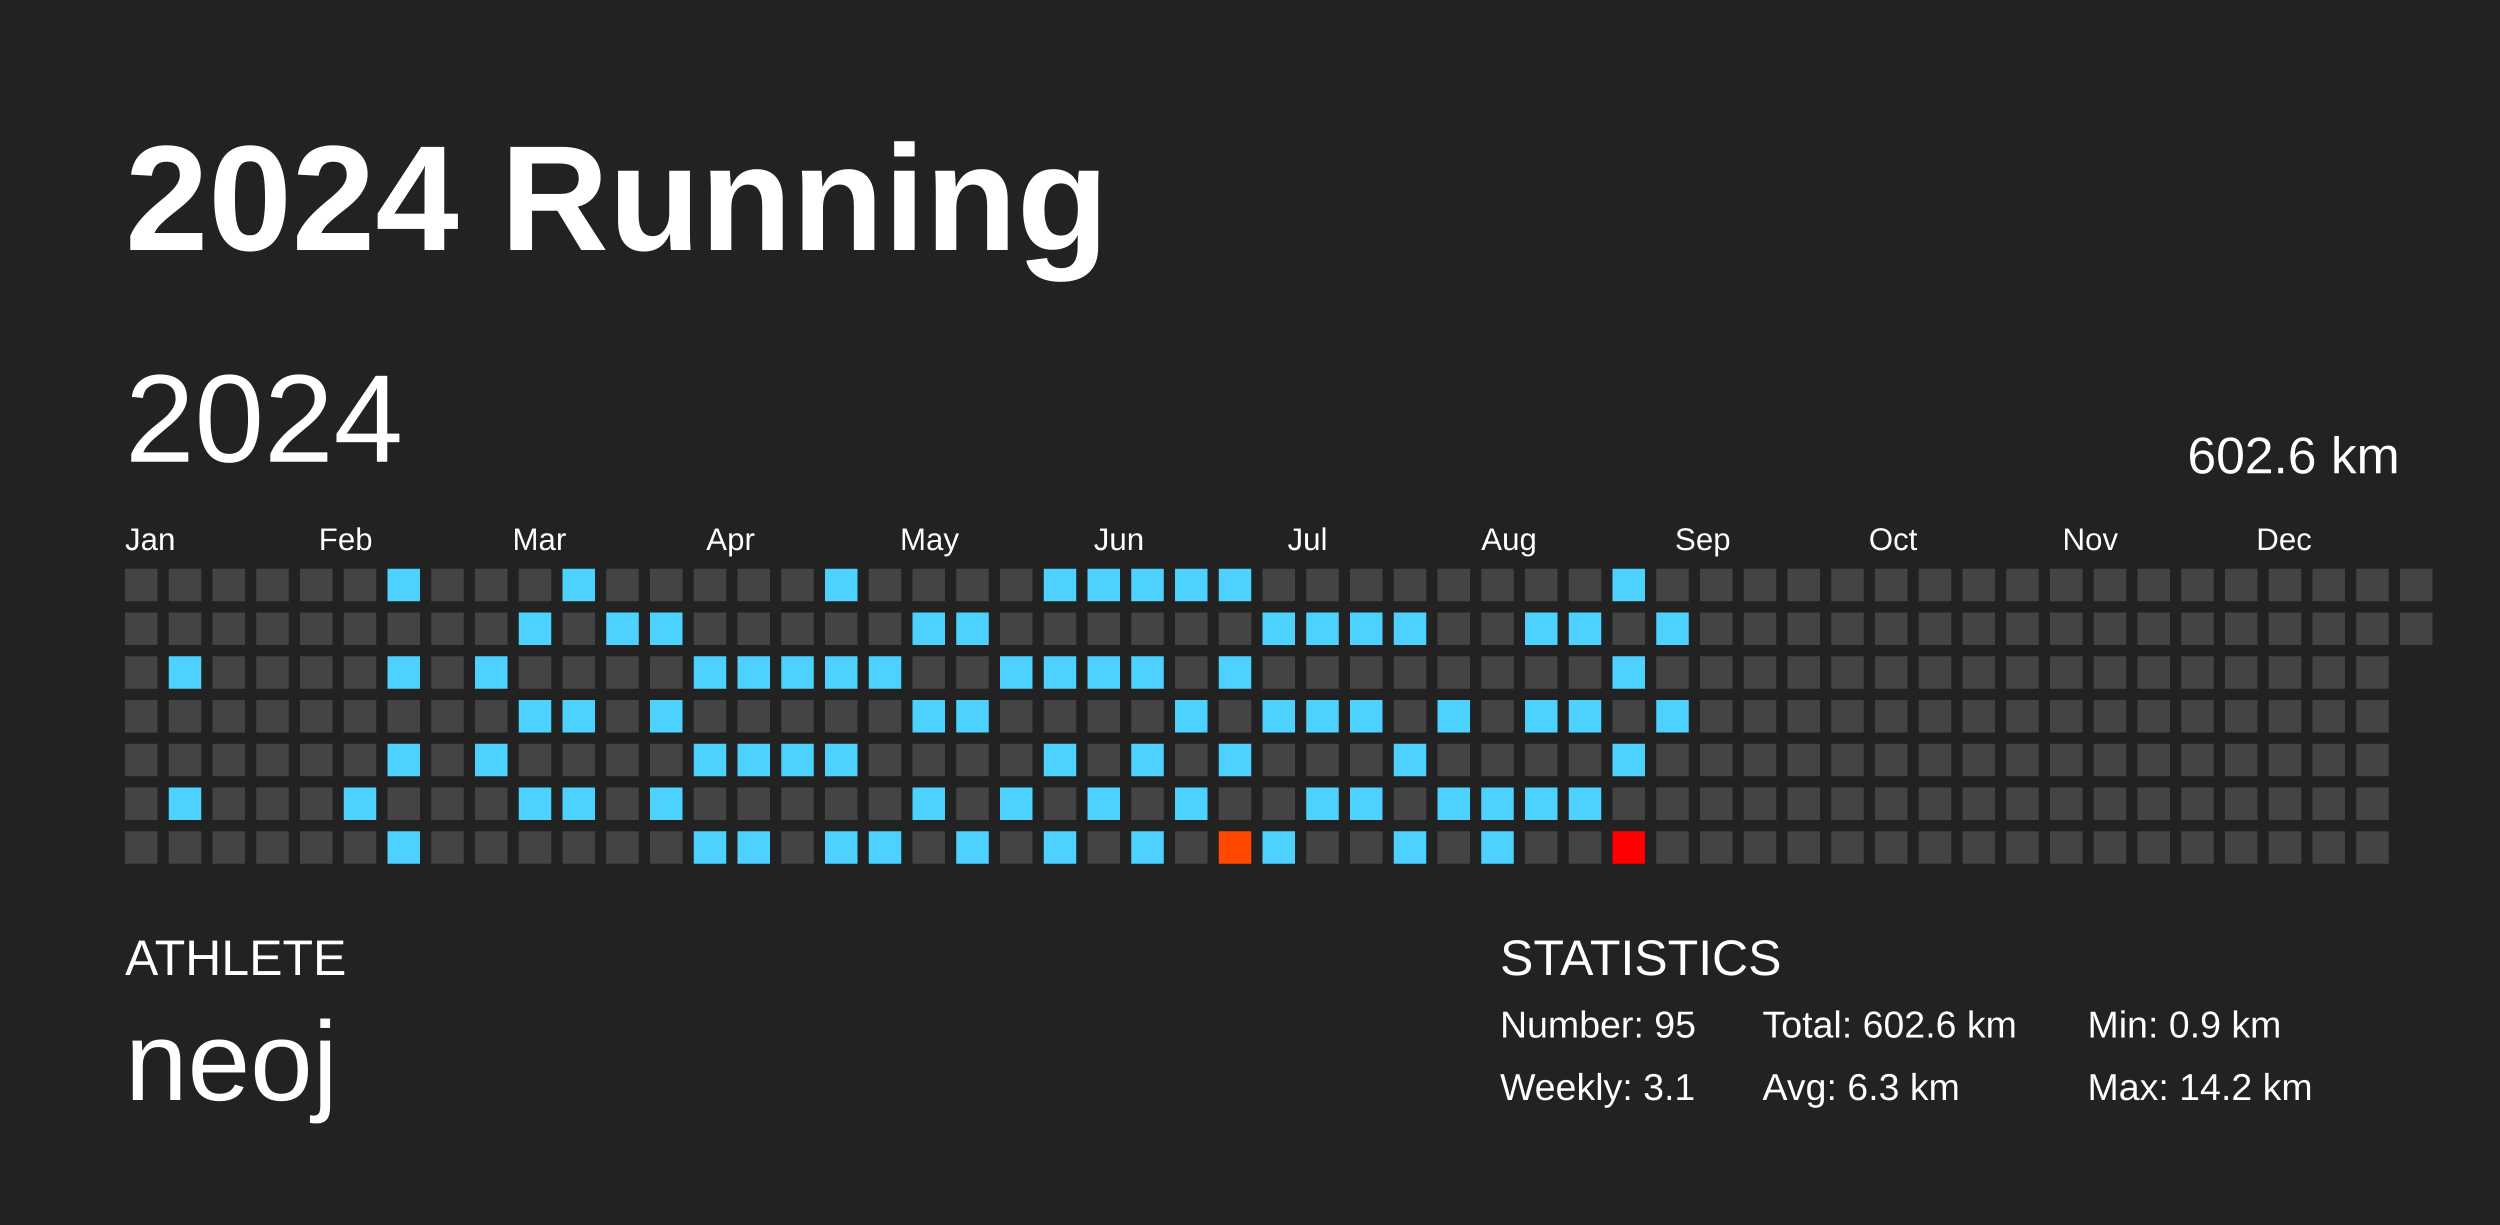
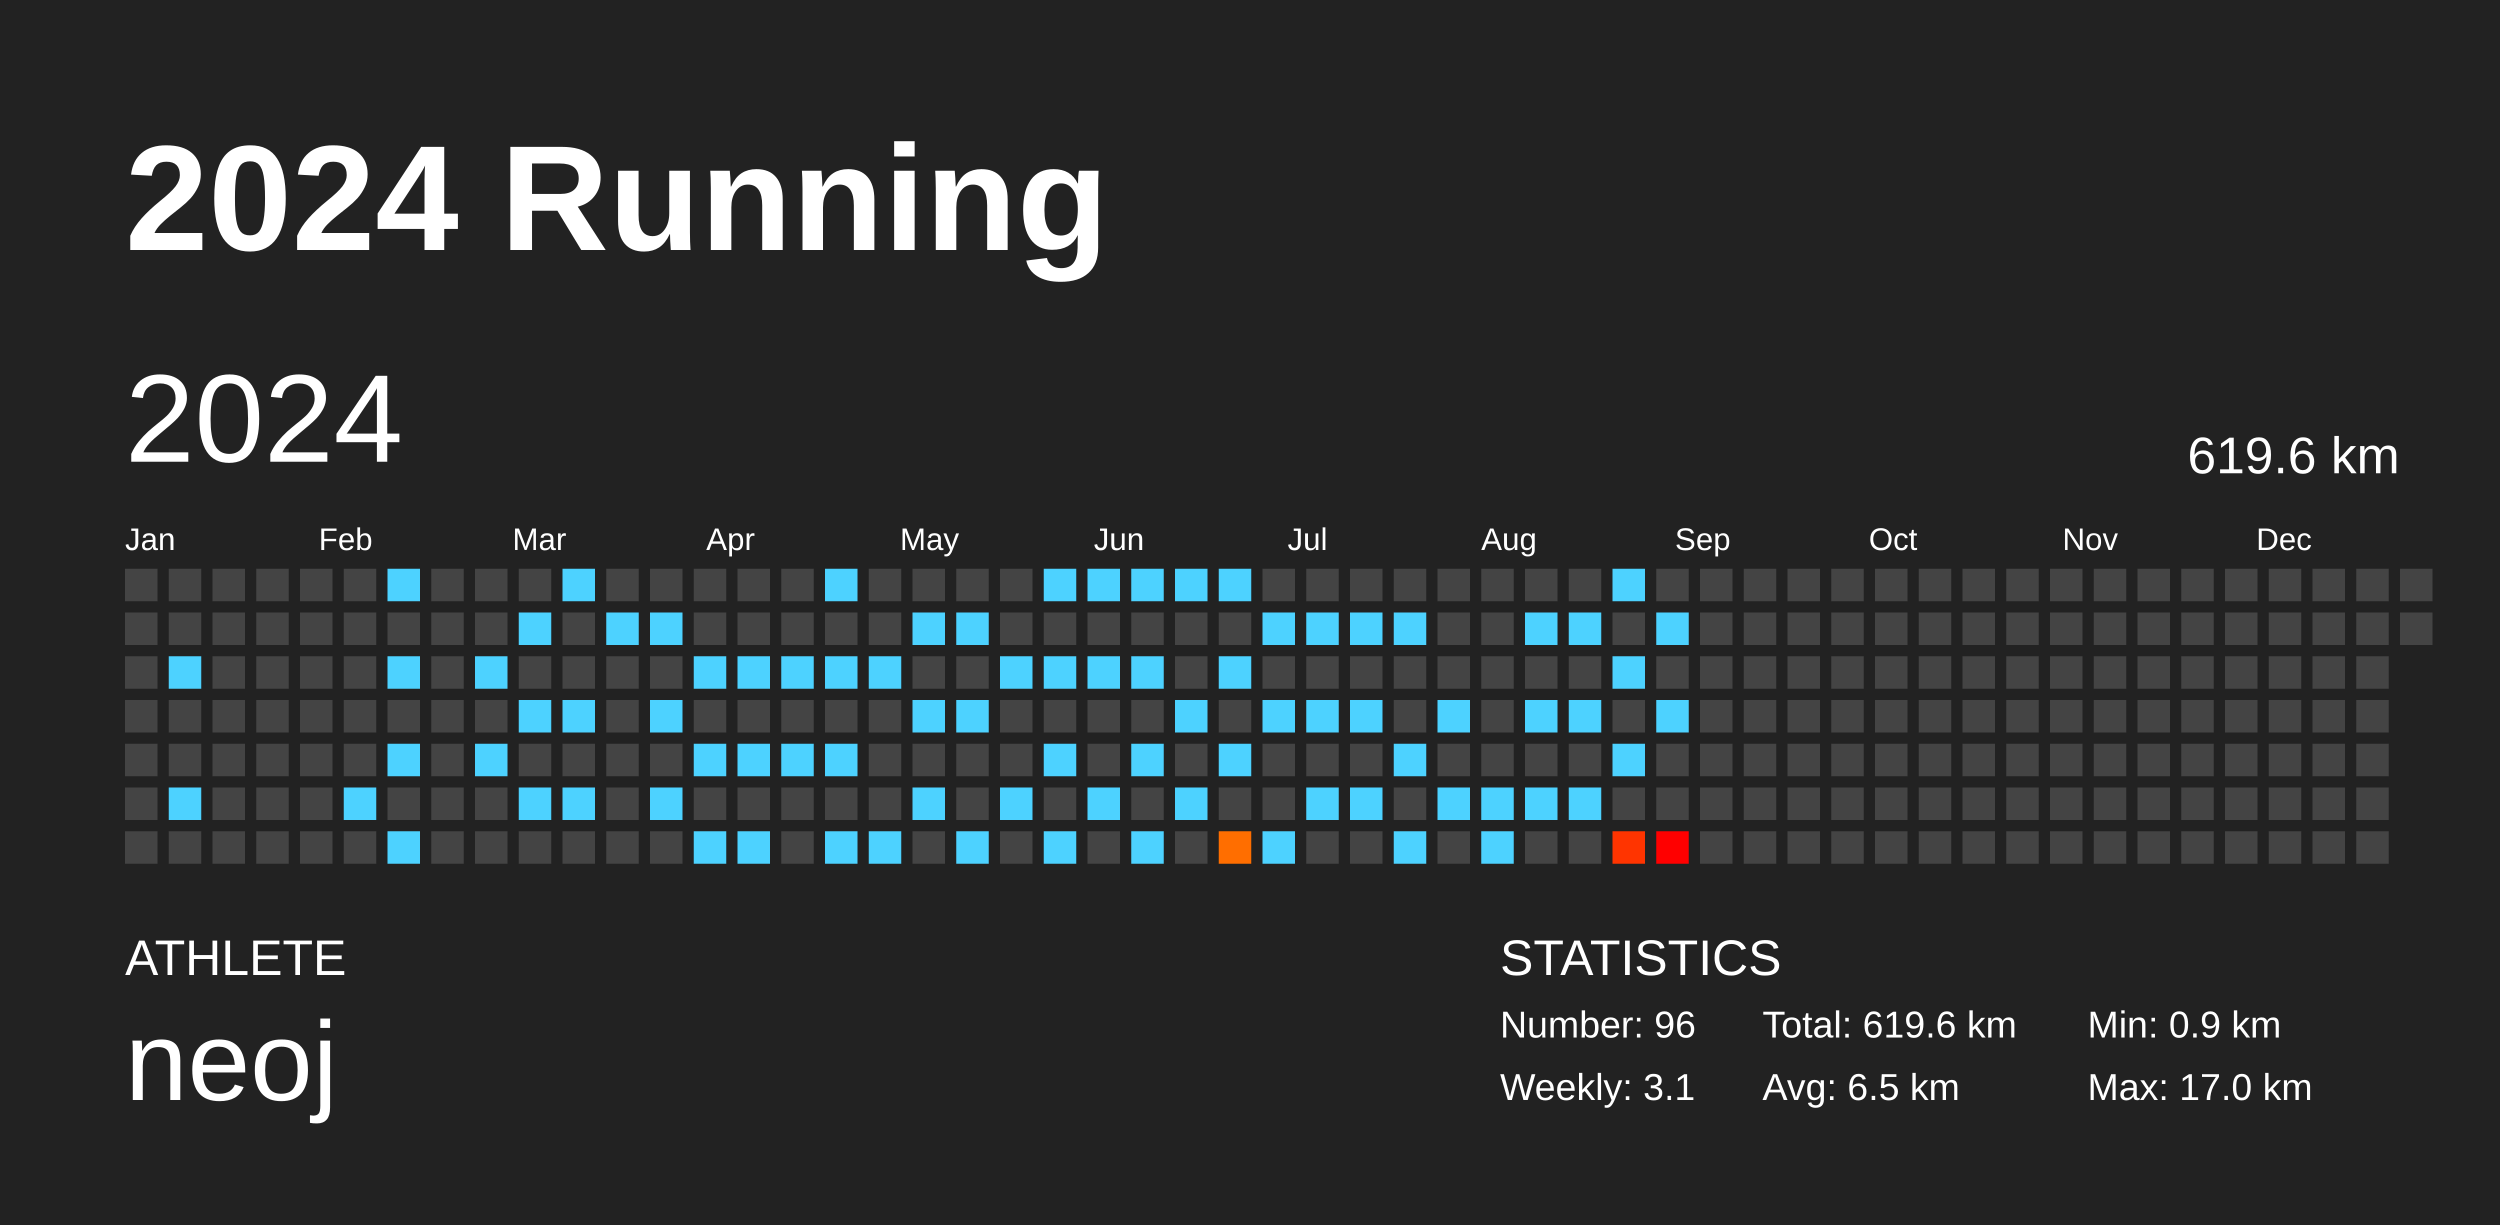
<svg xmlns="http://www.w3.org/2000/svg" baseProfile="full" height="98mm" version="1.1" viewBox="0,0,200,98" width="200mm">
  <defs />
  <rect fill="#222222" height="98" width="200" x="0" y="0" />
  <text fill="#FFFFFF" style="font-size:12px; font-family:Arial; font-weight:bold;" x="10" y="20">2024 Running</text>
  <text fill="#FFFFFF" style="font-size:4px; font-family:Arial" x="10" y="78">ATHLETE</text>
  <text fill="#FFFFFF" style="font-size:9px; font-family:Arial" x="10" y="88">neoj</text>
  <text fill="#FFFFFF" style="font-size:4px; font-family:Arial" x="120" y="78">STATISTICS</text>
-   <text fill="#FFFFFF" style="font-size:3px; font-family:Arial" x="120" y="83">Number: 95</text>
+   <text fill="#FFFFFF" style="font-size:3px; font-family:Arial" x="120" y="83">Number: 96</text>
  <text fill="#FFFFFF" style="font-size:3px; font-family:Arial" x="120" y="88">Weekly: 3.1</text>
-   <text fill="#FFFFFF" style="font-size:3px; font-family:Arial" x="141" y="83">Total: 602.6 km</text>
-   <text fill="#FFFFFF" style="font-size:3px; font-family:Arial" x="141" y="88">Avg: 6.3 km</text>
+   <text fill="#FFFFFF" style="font-size:3px; font-family:Arial" x="141" y="83">Total: 619.6 km</text>
+   <text fill="#FFFFFF" style="font-size:3px; font-family:Arial" x="141" y="88">Avg: 6.5 km</text>
  <text fill="#FFFFFF" style="font-size:3px; font-family:Arial" x="167" y="83">Min: 0.9 km</text>
-   <text fill="#FFFFFF" style="font-size:3px; font-family:Arial" x="167" y="88">Max: 14.2 km</text>
+   <text fill="#FFFFFF" style="font-size:3px; font-family:Arial" x="167" y="88">Max: 17.0 km</text>
  <text dominant-baseline="hanging" fill="#FFFFFF" style="font-size:10.0px; font-family:Arial;" x="10" y="30">2024</text>
-   <text dominant-baseline="hanging" fill="#FFFFFF" style="font-size:4.125px; font-family:Arial;" x="175" y="35">602.6 km</text>
+   <text dominant-baseline="hanging" fill="#FFFFFF" style="font-size:4.125px; font-family:Arial;" x="175" y="35">619.6 km</text>
  <text fill="#FFFFFF" style="font-size:2.5px; font-family:Arial" x="10.0" y="44">Jan</text>
  <text fill="#FFFFFF" style="font-size:2.5px; font-family:Arial" x="25.5" y="44">Feb</text>
  <text fill="#FFFFFF" style="font-size:2.5px; font-family:Arial" x="41.0" y="44">Mar</text>
  <text fill="#FFFFFF" style="font-size:2.5px; font-family:Arial" x="56.5" y="44">Apr</text>
  <text fill="#FFFFFF" style="font-size:2.5px; font-family:Arial" x="72.0" y="44">May</text>
  <text fill="#FFFFFF" style="font-size:2.5px; font-family:Arial" x="87.5" y="44">Jun</text>
  <text fill="#FFFFFF" style="font-size:2.5px; font-family:Arial" x="103.0" y="44">Jul</text>
  <text fill="#FFFFFF" style="font-size:2.5px; font-family:Arial" x="118.5" y="44">Aug</text>
  <text fill="#FFFFFF" style="font-size:2.5px; font-family:Arial" x="134.0" y="44">Sep</text>
  <text fill="#FFFFFF" style="font-size:2.5px; font-family:Arial" x="149.5" y="44">Oct</text>
  <text fill="#FFFFFF" style="font-size:2.5px; font-family:Arial" x="165.0" y="44">Nov</text>
  <text fill="#FFFFFF" style="font-size:2.5px; font-family:Arial" x="180.5" y="44">Dec</text>
  <rect fill="#444444" height="2.6" width="2.6" x="10.0" y="45.5" />
  <rect fill="#444444" height="2.6" width="2.6" x="10.0" y="49.0" />
  <rect fill="#444444" height="2.6" width="2.6" x="10.0" y="52.5" />
  <rect fill="#444444" height="2.6" width="2.6" x="10.0" y="56.0" />
  <rect fill="#444444" height="2.6" width="2.6" x="10.0" y="59.5" />
  <rect fill="#444444" height="2.6" width="2.6" x="10.0" y="63.0" />
  <rect fill="#444444" height="2.6" width="2.6" x="10.0" y="66.5" />
  <rect fill="#444444" height="2.6" width="2.6" x="13.5" y="45.5" />
  <rect fill="#444444" height="2.6" width="2.6" x="13.5" y="49.0" />
  <rect fill="#4dd2ff" height="2.6" width="2.6" x="13.5" y="52.5" />
  <rect fill="#444444" height="2.6" width="2.6" x="13.5" y="56.0" />
  <rect fill="#444444" height="2.6" width="2.6" x="13.5" y="59.5" />
  <rect fill="#4dd2ff" height="2.6" width="2.6" x="13.5" y="63.0" />
  <rect fill="#444444" height="2.6" width="2.6" x="13.5" y="66.5" />
  <rect fill="#444444" height="2.6" width="2.6" x="17.0" y="45.5" />
  <rect fill="#444444" height="2.6" width="2.6" x="17.0" y="49.0" />
  <rect fill="#444444" height="2.6" width="2.6" x="17.0" y="52.5" />
  <rect fill="#444444" height="2.6" width="2.6" x="17.0" y="56.0" />
  <rect fill="#444444" height="2.6" width="2.6" x="17.0" y="59.5" />
  <rect fill="#444444" height="2.6" width="2.6" x="17.0" y="63.0" />
  <rect fill="#444444" height="2.6" width="2.6" x="17.0" y="66.5" />
  <rect fill="#444444" height="2.6" width="2.6" x="20.5" y="45.5" />
  <rect fill="#444444" height="2.6" width="2.6" x="20.5" y="49.0" />
  <rect fill="#444444" height="2.6" width="2.6" x="20.5" y="52.5" />
  <rect fill="#444444" height="2.6" width="2.6" x="20.5" y="56.0" />
  <rect fill="#444444" height="2.6" width="2.6" x="20.5" y="59.5" />
  <rect fill="#444444" height="2.6" width="2.6" x="20.5" y="63.0" />
  <rect fill="#444444" height="2.6" width="2.6" x="20.5" y="66.5" />
  <rect fill="#444444" height="2.6" width="2.6" x="24.0" y="45.5" />
  <rect fill="#444444" height="2.6" width="2.6" x="24.0" y="49.0" />
  <rect fill="#444444" height="2.6" width="2.6" x="24.0" y="52.5" />
  <rect fill="#444444" height="2.6" width="2.6" x="24.0" y="56.0" />
  <rect fill="#444444" height="2.6" width="2.6" x="24.0" y="59.5" />
  <rect fill="#444444" height="2.6" width="2.6" x="24.0" y="63.0" />
  <rect fill="#444444" height="2.6" width="2.6" x="24.0" y="66.5" />
  <rect fill="#444444" height="2.6" width="2.6" x="27.5" y="45.5" />
  <rect fill="#444444" height="2.6" width="2.6" x="27.5" y="49.0" />
  <rect fill="#444444" height="2.6" width="2.6" x="27.5" y="52.5" />
  <rect fill="#444444" height="2.6" width="2.6" x="27.5" y="56.0" />
  <rect fill="#444444" height="2.6" width="2.6" x="27.5" y="59.5" />
  <rect fill="#4dd2ff" height="2.6" width="2.6" x="27.5" y="63.0" />
  <rect fill="#444444" height="2.6" width="2.6" x="27.5" y="66.5" />
  <rect fill="#4dd2ff" height="2.6" width="2.6" x="31.0" y="45.5" />
  <rect fill="#444444" height="2.6" width="2.6" x="31.0" y="49.0" />
  <rect fill="#4dd2ff" height="2.6" width="2.6" x="31.0" y="52.5" />
  <rect fill="#444444" height="2.6" width="2.6" x="31.0" y="56.0" />
  <rect fill="#4dd2ff" height="2.6" width="2.6" x="31.0" y="59.5" />
  <rect fill="#444444" height="2.6" width="2.6" x="31.0" y="63.0" />
  <rect fill="#4dd2ff" height="2.6" width="2.6" x="31.0" y="66.5" />
  <rect fill="#444444" height="2.6" width="2.6" x="34.5" y="45.5" />
  <rect fill="#444444" height="2.6" width="2.6" x="34.5" y="49.0" />
  <rect fill="#444444" height="2.6" width="2.6" x="34.5" y="52.5" />
  <rect fill="#444444" height="2.6" width="2.6" x="34.5" y="56.0" />
  <rect fill="#444444" height="2.6" width="2.6" x="34.5" y="59.5" />
  <rect fill="#444444" height="2.6" width="2.6" x="34.5" y="63.0" />
  <rect fill="#444444" height="2.6" width="2.6" x="34.5" y="66.5" />
  <rect fill="#444444" height="2.6" width="2.6" x="38.0" y="45.5" />
  <rect fill="#444444" height="2.6" width="2.6" x="38.0" y="49.0" />
  <rect fill="#4dd2ff" height="2.6" width="2.6" x="38.0" y="52.5" />
  <rect fill="#444444" height="2.6" width="2.6" x="38.0" y="56.0" />
  <rect fill="#4dd2ff" height="2.6" width="2.6" x="38.0" y="59.5" />
  <rect fill="#444444" height="2.6" width="2.6" x="38.0" y="63.0" />
  <rect fill="#444444" height="2.6" width="2.6" x="38.0" y="66.5" />
  <rect fill="#444444" height="2.6" width="2.6" x="41.5" y="45.5" />
  <rect fill="#4dd2ff" height="2.6" width="2.6" x="41.5" y="49.0" />
  <rect fill="#444444" height="2.6" width="2.6" x="41.5" y="52.5" />
  <rect fill="#4dd2ff" height="2.6" width="2.6" x="41.5" y="56.0" />
  <rect fill="#444444" height="2.6" width="2.6" x="41.5" y="59.5" />
  <rect fill="#4dd2ff" height="2.6" width="2.6" x="41.5" y="63.0" />
  <rect fill="#444444" height="2.6" width="2.6" x="41.5" y="66.5" />
  <rect fill="#4dd2ff" height="2.6" width="2.6" x="45.0" y="45.5" />
  <rect fill="#444444" height="2.6" width="2.6" x="45.0" y="49.0" />
  <rect fill="#444444" height="2.6" width="2.6" x="45.0" y="52.5" />
  <rect fill="#4dd2ff" height="2.6" width="2.6" x="45.0" y="56.0" />
  <rect fill="#444444" height="2.6" width="2.6" x="45.0" y="59.5" />
  <rect fill="#4dd2ff" height="2.6" width="2.6" x="45.0" y="63.0" />
  <rect fill="#444444" height="2.6" width="2.6" x="45.0" y="66.5" />
  <rect fill="#444444" height="2.6" width="2.6" x="48.5" y="45.5" />
  <rect fill="#4dd2ff" height="2.6" width="2.6" x="48.5" y="49.0" />
  <rect fill="#444444" height="2.6" width="2.6" x="48.5" y="52.5" />
  <rect fill="#444444" height="2.6" width="2.6" x="48.5" y="56.0" />
  <rect fill="#444444" height="2.6" width="2.6" x="48.5" y="59.5" />
  <rect fill="#444444" height="2.6" width="2.6" x="48.5" y="63.0" />
  <rect fill="#444444" height="2.6" width="2.6" x="48.5" y="66.5" />
  <rect fill="#444444" height="2.6" width="2.6" x="52.0" y="45.5" />
  <rect fill="#4dd2ff" height="2.6" width="2.6" x="52.0" y="49.0" />
  <rect fill="#444444" height="2.6" width="2.6" x="52.0" y="52.5" />
  <rect fill="#4dd2ff" height="2.6" width="2.6" x="52.0" y="56.0" />
  <rect fill="#444444" height="2.6" width="2.6" x="52.0" y="59.5" />
  <rect fill="#4dd2ff" height="2.6" width="2.6" x="52.0" y="63.0" />
  <rect fill="#444444" height="2.6" width="2.6" x="52.0" y="66.5" />
  <rect fill="#444444" height="2.6" width="2.6" x="55.5" y="45.5" />
  <rect fill="#444444" height="2.6" width="2.6" x="55.5" y="49.0" />
  <rect fill="#4dd2ff" height="2.6" width="2.6" x="55.5" y="52.5" />
  <rect fill="#444444" height="2.6" width="2.6" x="55.5" y="56.0" />
  <rect fill="#4dd2ff" height="2.6" width="2.6" x="55.5" y="59.5" />
  <rect fill="#444444" height="2.6" width="2.6" x="55.5" y="63.0" />
  <rect fill="#4dd2ff" height="2.6" width="2.6" x="55.5" y="66.5" />
  <rect fill="#444444" height="2.6" width="2.6" x="59.0" y="45.5" />
  <rect fill="#444444" height="2.6" width="2.6" x="59.0" y="49.0" />
  <rect fill="#4dd2ff" height="2.6" width="2.6" x="59.0" y="52.5" />
  <rect fill="#444444" height="2.6" width="2.6" x="59.0" y="56.0" />
  <rect fill="#4dd2ff" height="2.6" width="2.6" x="59.0" y="59.5" />
  <rect fill="#444444" height="2.6" width="2.6" x="59.0" y="63.0" />
  <rect fill="#4dd2ff" height="2.6" width="2.6" x="59.0" y="66.5" />
  <rect fill="#444444" height="2.6" width="2.6" x="62.5" y="45.5" />
  <rect fill="#444444" height="2.6" width="2.6" x="62.5" y="49.0" />
  <rect fill="#4dd2ff" height="2.6" width="2.6" x="62.5" y="52.5" />
  <rect fill="#444444" height="2.6" width="2.6" x="62.5" y="56.0" />
  <rect fill="#4dd2ff" height="2.6" width="2.6" x="62.5" y="59.5" />
  <rect fill="#444444" height="2.6" width="2.6" x="62.5" y="63.0" />
  <rect fill="#444444" height="2.6" width="2.6" x="62.5" y="66.5" />
  <rect fill="#4dd2ff" height="2.6" width="2.6" x="66.0" y="45.5" />
  <rect fill="#444444" height="2.6" width="2.6" x="66.0" y="49.0" />
  <rect fill="#4dd2ff" height="2.6" width="2.6" x="66.0" y="52.5" />
  <rect fill="#444444" height="2.6" width="2.6" x="66.0" y="56.0" />
  <rect fill="#4dd2ff" height="2.6" width="2.6" x="66.0" y="59.5" />
  <rect fill="#444444" height="2.6" width="2.6" x="66.0" y="63.0" />
  <rect fill="#4dd2ff" height="2.6" width="2.6" x="66.0" y="66.5" />
  <rect fill="#444444" height="2.6" width="2.6" x="69.5" y="45.5" />
  <rect fill="#444444" height="2.6" width="2.6" x="69.5" y="49.0" />
  <rect fill="#4dd2ff" height="2.6" width="2.6" x="69.5" y="52.5" />
  <rect fill="#444444" height="2.6" width="2.6" x="69.5" y="56.0" />
  <rect fill="#444444" height="2.6" width="2.6" x="69.5" y="59.5" />
  <rect fill="#444444" height="2.6" width="2.6" x="69.5" y="63.0" />
  <rect fill="#4dd2ff" height="2.6" width="2.6" x="69.5" y="66.5" />
  <rect fill="#444444" height="2.6" width="2.6" x="73.0" y="45.5" />
  <rect fill="#4dd2ff" height="2.6" width="2.6" x="73.0" y="49.0" />
  <rect fill="#444444" height="2.6" width="2.6" x="73.0" y="52.5" />
  <rect fill="#4dd2ff" height="2.6" width="2.6" x="73.0" y="56.0" />
  <rect fill="#444444" height="2.6" width="2.6" x="73.0" y="59.5" />
  <rect fill="#4dd2ff" height="2.6" width="2.6" x="73.0" y="63.0" />
  <rect fill="#444444" height="2.6" width="2.6" x="73.0" y="66.5" />
  <rect fill="#444444" height="2.6" width="2.6" x="76.5" y="45.5" />
  <rect fill="#4dd2ff" height="2.6" width="2.6" x="76.5" y="49.0" />
  <rect fill="#444444" height="2.6" width="2.6" x="76.5" y="52.5" />
  <rect fill="#4dd2ff" height="2.6" width="2.6" x="76.5" y="56.0" />
  <rect fill="#444444" height="2.6" width="2.6" x="76.5" y="59.5" />
  <rect fill="#444444" height="2.6" width="2.6" x="76.5" y="63.0" />
  <rect fill="#4dd2ff" height="2.6" width="2.6" x="76.5" y="66.5" />
  <rect fill="#444444" height="2.6" width="2.6" x="80.0" y="45.5" />
  <rect fill="#444444" height="2.6" width="2.6" x="80.0" y="49.0" />
  <rect fill="#4dd2ff" height="2.6" width="2.6" x="80.0" y="52.5" />
  <rect fill="#444444" height="2.6" width="2.6" x="80.0" y="56.0" />
  <rect fill="#444444" height="2.6" width="2.6" x="80.0" y="59.5" />
  <rect fill="#4dd2ff" height="2.6" width="2.6" x="80.0" y="63.0" />
  <rect fill="#444444" height="2.6" width="2.6" x="80.0" y="66.5" />
  <rect fill="#4dd2ff" height="2.6" width="2.6" x="83.5" y="45.5" />
  <rect fill="#444444" height="2.6" width="2.6" x="83.5" y="49.0" />
  <rect fill="#4dd2ff" height="2.6" width="2.6" x="83.5" y="52.5" />
  <rect fill="#444444" height="2.6" width="2.6" x="83.5" y="56.0" />
  <rect fill="#4dd2ff" height="2.6" width="2.6" x="83.5" y="59.5" />
  <rect fill="#444444" height="2.6" width="2.6" x="83.5" y="63.0" />
  <rect fill="#4dd2ff" height="2.6" width="2.6" x="83.5" y="66.5" />
  <rect fill="#4dd2ff" height="2.6" width="2.6" x="87.0" y="45.5" />
  <rect fill="#444444" height="2.6" width="2.6" x="87.0" y="49.0" />
  <rect fill="#4dd2ff" height="2.6" width="2.6" x="87.0" y="52.5" />
  <rect fill="#444444" height="2.6" width="2.6" x="87.0" y="56.0" />
  <rect fill="#444444" height="2.6" width="2.6" x="87.0" y="59.5" />
  <rect fill="#4dd2ff" height="2.6" width="2.6" x="87.0" y="63.0" />
  <rect fill="#444444" height="2.6" width="2.6" x="87.0" y="66.5" />
  <rect fill="#4dd2ff" height="2.6" width="2.6" x="90.5" y="45.5" />
  <rect fill="#444444" height="2.6" width="2.6" x="90.5" y="49.0" />
  <rect fill="#4dd2ff" height="2.6" width="2.6" x="90.5" y="52.5" />
  <rect fill="#444444" height="2.6" width="2.6" x="90.5" y="56.0" />
  <rect fill="#4dd2ff" height="2.6" width="2.6" x="90.5" y="59.5" />
  <rect fill="#444444" height="2.6" width="2.6" x="90.5" y="63.0" />
  <rect fill="#4dd2ff" height="2.6" width="2.6" x="90.5" y="66.5" />
  <rect fill="#4dd2ff" height="2.6" width="2.6" x="94.0" y="45.5" />
  <rect fill="#444444" height="2.6" width="2.6" x="94.0" y="49.0" />
  <rect fill="#444444" height="2.6" width="2.6" x="94.0" y="52.5" />
  <rect fill="#4dd2ff" height="2.6" width="2.6" x="94.0" y="56.0" />
  <rect fill="#444444" height="2.6" width="2.6" x="94.0" y="59.5" />
  <rect fill="#4dd2ff" height="2.6" width="2.6" x="94.0" y="63.0" />
  <rect fill="#444444" height="2.6" width="2.6" x="94.0" y="66.5" />
  <rect fill="#4dd2ff" height="2.6" width="2.6" x="97.5" y="45.5" />
  <rect fill="#444444" height="2.6" width="2.6" x="97.5" y="49.0" />
  <rect fill="#4dd2ff" height="2.6" width="2.6" x="97.5" y="52.5" />
  <rect fill="#444444" height="2.6" width="2.6" x="97.5" y="56.0" />
  <rect fill="#4dd2ff" height="2.6" width="2.6" x="97.5" y="59.5" />
  <rect fill="#444444" height="2.6" width="2.6" x="97.5" y="63.0" />
-   <rect fill="#ff4900" height="2.6" width="2.6" x="97.5" y="66.5" />
+   <rect fill="#ff6e00" height="2.6" width="2.6" x="97.5" y="66.5" />
  <rect fill="#444444" height="2.6" width="2.6" x="101.0" y="45.5" />
  <rect fill="#4dd2ff" height="2.6" width="2.6" x="101.0" y="49.0" />
  <rect fill="#444444" height="2.6" width="2.6" x="101.0" y="52.5" />
  <rect fill="#4dd2ff" height="2.6" width="2.6" x="101.0" y="56.0" />
  <rect fill="#444444" height="2.6" width="2.6" x="101.0" y="59.5" />
  <rect fill="#444444" height="2.6" width="2.6" x="101.0" y="63.0" />
  <rect fill="#4dd2ff" height="2.6" width="2.6" x="101.0" y="66.5" />
  <rect fill="#444444" height="2.6" width="2.6" x="104.5" y="45.5" />
  <rect fill="#4dd2ff" height="2.6" width="2.6" x="104.5" y="49.0" />
  <rect fill="#444444" height="2.6" width="2.6" x="104.5" y="52.5" />
  <rect fill="#4dd2ff" height="2.6" width="2.6" x="104.5" y="56.0" />
  <rect fill="#444444" height="2.6" width="2.6" x="104.5" y="59.5" />
  <rect fill="#4dd2ff" height="2.6" width="2.6" x="104.5" y="63.0" />
  <rect fill="#444444" height="2.6" width="2.6" x="104.5" y="66.5" />
  <rect fill="#444444" height="2.6" width="2.6" x="108.0" y="45.5" />
  <rect fill="#4dd2ff" height="2.6" width="2.6" x="108.0" y="49.0" />
  <rect fill="#444444" height="2.6" width="2.6" x="108.0" y="52.5" />
  <rect fill="#4dd2ff" height="2.6" width="2.6" x="108.0" y="56.0" />
  <rect fill="#444444" height="2.6" width="2.6" x="108.0" y="59.5" />
  <rect fill="#4dd2ff" height="2.6" width="2.6" x="108.0" y="63.0" />
  <rect fill="#444444" height="2.6" width="2.6" x="108.0" y="66.5" />
  <rect fill="#444444" height="2.6" width="2.6" x="111.5" y="45.5" />
  <rect fill="#4dd2ff" height="2.6" width="2.6" x="111.5" y="49.0" />
  <rect fill="#444444" height="2.6" width="2.6" x="111.5" y="52.5" />
  <rect fill="#444444" height="2.6" width="2.6" x="111.5" y="56.0" />
  <rect fill="#4dd2ff" height="2.6" width="2.6" x="111.5" y="59.5" />
  <rect fill="#444444" height="2.6" width="2.6" x="111.5" y="63.0" />
  <rect fill="#4dd2ff" height="2.6" width="2.6" x="111.5" y="66.5" />
  <rect fill="#444444" height="2.6" width="2.6" x="115.0" y="45.5" />
  <rect fill="#444444" height="2.6" width="2.6" x="115.0" y="49.0" />
  <rect fill="#444444" height="2.6" width="2.6" x="115.0" y="52.5" />
  <rect fill="#4dd2ff" height="2.6" width="2.6" x="115.0" y="56.0" />
  <rect fill="#444444" height="2.6" width="2.6" x="115.0" y="59.5" />
  <rect fill="#4dd2ff" height="2.6" width="2.6" x="115.0" y="63.0" />
  <rect fill="#444444" height="2.6" width="2.6" x="115.0" y="66.5" />
  <rect fill="#444444" height="2.6" width="2.6" x="118.5" y="45.5" />
  <rect fill="#444444" height="2.6" width="2.6" x="118.5" y="49.0" />
  <rect fill="#444444" height="2.6" width="2.6" x="118.5" y="52.5" />
  <rect fill="#444444" height="2.6" width="2.6" x="118.5" y="56.0" />
  <rect fill="#444444" height="2.6" width="2.6" x="118.5" y="59.5" />
  <rect fill="#4dd2ff" height="2.6" width="2.6" x="118.5" y="63.0" />
  <rect fill="#4dd2ff" height="2.6" width="2.6" x="118.5" y="66.5" />
  <rect fill="#444444" height="2.6" width="2.6" x="122.0" y="45.5" />
  <rect fill="#4dd2ff" height="2.6" width="2.6" x="122.0" y="49.0" />
  <rect fill="#444444" height="2.6" width="2.6" x="122.0" y="52.5" />
  <rect fill="#4dd2ff" height="2.6" width="2.6" x="122.0" y="56.0" />
  <rect fill="#444444" height="2.6" width="2.6" x="122.0" y="59.5" />
  <rect fill="#4dd2ff" height="2.6" width="2.6" x="122.0" y="63.0" />
  <rect fill="#444444" height="2.6" width="2.6" x="122.0" y="66.5" />
  <rect fill="#444444" height="2.6" width="2.6" x="125.5" y="45.5" />
  <rect fill="#4dd2ff" height="2.6" width="2.6" x="125.5" y="49.0" />
  <rect fill="#444444" height="2.6" width="2.6" x="125.5" y="52.5" />
  <rect fill="#4dd2ff" height="2.6" width="2.6" x="125.5" y="56.0" />
  <rect fill="#444444" height="2.6" width="2.6" x="125.5" y="59.5" />
  <rect fill="#4dd2ff" height="2.6" width="2.6" x="125.5" y="63.0" />
  <rect fill="#444444" height="2.6" width="2.6" x="125.5" y="66.5" />
  <rect fill="#4dd2ff" height="2.6" width="2.6" x="129.0" y="45.5" />
  <rect fill="#444444" height="2.6" width="2.6" x="129.0" y="49.0" />
  <rect fill="#4dd2ff" height="2.6" width="2.6" x="129.0" y="52.5" />
  <rect fill="#444444" height="2.6" width="2.6" x="129.0" y="56.0" />
  <rect fill="#4dd2ff" height="2.6" width="2.6" x="129.0" y="59.5" />
  <rect fill="#444444" height="2.6" width="2.6" x="129.0" y="63.0" />
-   <rect fill="#ff0000" height="2.6" width="2.6" x="129.0" y="66.5" />
+   <rect fill="#ff3400" height="2.6" width="2.6" x="129.0" y="66.5" />
  <rect fill="#444444" height="2.6" width="2.6" x="132.5" y="45.5" />
  <rect fill="#4dd2ff" height="2.6" width="2.6" x="132.5" y="49.0" />
  <rect fill="#444444" height="2.6" width="2.6" x="132.5" y="52.5" />
  <rect fill="#4dd2ff" height="2.6" width="2.6" x="132.5" y="56.0" />
  <rect fill="#444444" height="2.6" width="2.6" x="132.5" y="59.5" />
  <rect fill="#444444" height="2.6" width="2.6" x="132.5" y="63.0" />
-   <rect fill="#444444" height="2.6" width="2.6" x="132.5" y="66.5" />
+   <rect fill="#ff0000" height="2.6" width="2.6" x="132.5" y="66.5" />
  <rect fill="#444444" height="2.6" width="2.6" x="136.0" y="45.5" />
  <rect fill="#444444" height="2.6" width="2.6" x="136.0" y="49.0" />
  <rect fill="#444444" height="2.6" width="2.6" x="136.0" y="52.5" />
  <rect fill="#444444" height="2.6" width="2.6" x="136.0" y="56.0" />
  <rect fill="#444444" height="2.6" width="2.6" x="136.0" y="59.5" />
  <rect fill="#444444" height="2.6" width="2.6" x="136.0" y="63.0" />
  <rect fill="#444444" height="2.6" width="2.6" x="136.0" y="66.5" />
  <rect fill="#444444" height="2.6" width="2.6" x="139.5" y="45.5" />
  <rect fill="#444444" height="2.6" width="2.6" x="139.5" y="49.0" />
  <rect fill="#444444" height="2.6" width="2.6" x="139.5" y="52.5" />
  <rect fill="#444444" height="2.6" width="2.6" x="139.5" y="56.0" />
  <rect fill="#444444" height="2.6" width="2.6" x="139.5" y="59.5" />
  <rect fill="#444444" height="2.6" width="2.6" x="139.5" y="63.0" />
  <rect fill="#444444" height="2.6" width="2.6" x="139.5" y="66.5" />
  <rect fill="#444444" height="2.6" width="2.6" x="143.0" y="45.5" />
  <rect fill="#444444" height="2.6" width="2.6" x="143.0" y="49.0" />
  <rect fill="#444444" height="2.6" width="2.6" x="143.0" y="52.5" />
  <rect fill="#444444" height="2.6" width="2.6" x="143.0" y="56.0" />
  <rect fill="#444444" height="2.6" width="2.6" x="143.0" y="59.5" />
  <rect fill="#444444" height="2.6" width="2.6" x="143.0" y="63.0" />
  <rect fill="#444444" height="2.6" width="2.6" x="143.0" y="66.5" />
  <rect fill="#444444" height="2.6" width="2.6" x="146.5" y="45.5" />
  <rect fill="#444444" height="2.6" width="2.6" x="146.5" y="49.0" />
  <rect fill="#444444" height="2.6" width="2.6" x="146.5" y="52.5" />
  <rect fill="#444444" height="2.6" width="2.6" x="146.5" y="56.0" />
  <rect fill="#444444" height="2.6" width="2.6" x="146.5" y="59.5" />
  <rect fill="#444444" height="2.6" width="2.6" x="146.5" y="63.0" />
  <rect fill="#444444" height="2.6" width="2.6" x="146.5" y="66.5" />
  <rect fill="#444444" height="2.6" width="2.6" x="150.0" y="45.5" />
  <rect fill="#444444" height="2.6" width="2.6" x="150.0" y="49.0" />
  <rect fill="#444444" height="2.6" width="2.6" x="150.0" y="52.5" />
  <rect fill="#444444" height="2.6" width="2.6" x="150.0" y="56.0" />
  <rect fill="#444444" height="2.6" width="2.6" x="150.0" y="59.5" />
  <rect fill="#444444" height="2.6" width="2.6" x="150.0" y="63.0" />
  <rect fill="#444444" height="2.6" width="2.6" x="150.0" y="66.5" />
  <rect fill="#444444" height="2.6" width="2.6" x="153.5" y="45.5" />
  <rect fill="#444444" height="2.6" width="2.6" x="153.5" y="49.0" />
  <rect fill="#444444" height="2.6" width="2.6" x="153.5" y="52.5" />
  <rect fill="#444444" height="2.6" width="2.6" x="153.5" y="56.0" />
  <rect fill="#444444" height="2.6" width="2.6" x="153.5" y="59.5" />
  <rect fill="#444444" height="2.6" width="2.6" x="153.5" y="63.0" />
  <rect fill="#444444" height="2.6" width="2.6" x="153.5" y="66.5" />
  <rect fill="#444444" height="2.6" width="2.6" x="157.0" y="45.5" />
  <rect fill="#444444" height="2.6" width="2.6" x="157.0" y="49.0" />
  <rect fill="#444444" height="2.6" width="2.6" x="157.0" y="52.5" />
  <rect fill="#444444" height="2.6" width="2.6" x="157.0" y="56.0" />
  <rect fill="#444444" height="2.6" width="2.6" x="157.0" y="59.5" />
  <rect fill="#444444" height="2.6" width="2.6" x="157.0" y="63.0" />
  <rect fill="#444444" height="2.6" width="2.6" x="157.0" y="66.5" />
  <rect fill="#444444" height="2.6" width="2.6" x="160.5" y="45.5" />
  <rect fill="#444444" height="2.6" width="2.6" x="160.5" y="49.0" />
  <rect fill="#444444" height="2.6" width="2.6" x="160.5" y="52.5" />
  <rect fill="#444444" height="2.6" width="2.6" x="160.5" y="56.0" />
  <rect fill="#444444" height="2.6" width="2.6" x="160.5" y="59.5" />
  <rect fill="#444444" height="2.6" width="2.6" x="160.5" y="63.0" />
  <rect fill="#444444" height="2.6" width="2.6" x="160.5" y="66.5" />
  <rect fill="#444444" height="2.6" width="2.6" x="164.0" y="45.5" />
  <rect fill="#444444" height="2.6" width="2.6" x="164.0" y="49.0" />
  <rect fill="#444444" height="2.6" width="2.6" x="164.0" y="52.5" />
  <rect fill="#444444" height="2.6" width="2.6" x="164.0" y="56.0" />
  <rect fill="#444444" height="2.6" width="2.6" x="164.0" y="59.5" />
  <rect fill="#444444" height="2.6" width="2.6" x="164.0" y="63.0" />
  <rect fill="#444444" height="2.6" width="2.6" x="164.0" y="66.5" />
  <rect fill="#444444" height="2.6" width="2.6" x="167.5" y="45.5" />
  <rect fill="#444444" height="2.6" width="2.6" x="167.5" y="49.0" />
  <rect fill="#444444" height="2.6" width="2.6" x="167.5" y="52.5" />
  <rect fill="#444444" height="2.6" width="2.6" x="167.5" y="56.0" />
  <rect fill="#444444" height="2.6" width="2.6" x="167.5" y="59.5" />
  <rect fill="#444444" height="2.6" width="2.6" x="167.5" y="63.0" />
  <rect fill="#444444" height="2.6" width="2.6" x="167.5" y="66.5" />
  <rect fill="#444444" height="2.6" width="2.6" x="171.0" y="45.5" />
  <rect fill="#444444" height="2.6" width="2.6" x="171.0" y="49.0" />
  <rect fill="#444444" height="2.6" width="2.6" x="171.0" y="52.5" />
  <rect fill="#444444" height="2.6" width="2.6" x="171.0" y="56.0" />
  <rect fill="#444444" height="2.6" width="2.6" x="171.0" y="59.5" />
  <rect fill="#444444" height="2.6" width="2.6" x="171.0" y="63.0" />
  <rect fill="#444444" height="2.6" width="2.6" x="171.0" y="66.5" />
  <rect fill="#444444" height="2.6" width="2.6" x="174.5" y="45.5" />
  <rect fill="#444444" height="2.6" width="2.6" x="174.5" y="49.0" />
  <rect fill="#444444" height="2.6" width="2.6" x="174.5" y="52.5" />
  <rect fill="#444444" height="2.6" width="2.6" x="174.5" y="56.0" />
  <rect fill="#444444" height="2.6" width="2.6" x="174.5" y="59.5" />
  <rect fill="#444444" height="2.6" width="2.6" x="174.5" y="63.0" />
  <rect fill="#444444" height="2.6" width="2.6" x="174.5" y="66.5" />
  <rect fill="#444444" height="2.6" width="2.6" x="178.0" y="45.5" />
  <rect fill="#444444" height="2.6" width="2.6" x="178.0" y="49.0" />
  <rect fill="#444444" height="2.6" width="2.6" x="178.0" y="52.5" />
  <rect fill="#444444" height="2.6" width="2.6" x="178.0" y="56.0" />
  <rect fill="#444444" height="2.6" width="2.6" x="178.0" y="59.5" />
  <rect fill="#444444" height="2.6" width="2.6" x="178.0" y="63.0" />
  <rect fill="#444444" height="2.6" width="2.6" x="178.0" y="66.5" />
  <rect fill="#444444" height="2.6" width="2.6" x="181.5" y="45.5" />
  <rect fill="#444444" height="2.6" width="2.6" x="181.5" y="49.0" />
  <rect fill="#444444" height="2.6" width="2.6" x="181.5" y="52.5" />
  <rect fill="#444444" height="2.6" width="2.6" x="181.5" y="56.0" />
  <rect fill="#444444" height="2.6" width="2.6" x="181.5" y="59.5" />
  <rect fill="#444444" height="2.6" width="2.6" x="181.5" y="63.0" />
  <rect fill="#444444" height="2.6" width="2.6" x="181.5" y="66.5" />
  <rect fill="#444444" height="2.6" width="2.6" x="185.0" y="45.5" />
  <rect fill="#444444" height="2.6" width="2.6" x="185.0" y="49.0" />
  <rect fill="#444444" height="2.6" width="2.6" x="185.0" y="52.5" />
  <rect fill="#444444" height="2.6" width="2.6" x="185.0" y="56.0" />
  <rect fill="#444444" height="2.6" width="2.6" x="185.0" y="59.5" />
  <rect fill="#444444" height="2.6" width="2.6" x="185.0" y="63.0" />
  <rect fill="#444444" height="2.6" width="2.6" x="185.0" y="66.5" />
  <rect fill="#444444" height="2.6" width="2.6" x="188.5" y="45.5" />
  <rect fill="#444444" height="2.6" width="2.6" x="188.5" y="49.0" />
  <rect fill="#444444" height="2.6" width="2.6" x="188.5" y="52.5" />
  <rect fill="#444444" height="2.6" width="2.6" x="188.5" y="56.0" />
  <rect fill="#444444" height="2.6" width="2.6" x="188.5" y="59.5" />
  <rect fill="#444444" height="2.6" width="2.6" x="188.5" y="63.0" />
  <rect fill="#444444" height="2.6" width="2.6" x="188.5" y="66.5" />
  <rect fill="#444444" height="2.6" width="2.6" x="192.0" y="45.5" />
  <rect fill="#444444" height="2.6" width="2.6" x="192.0" y="49.0" />
</svg>
